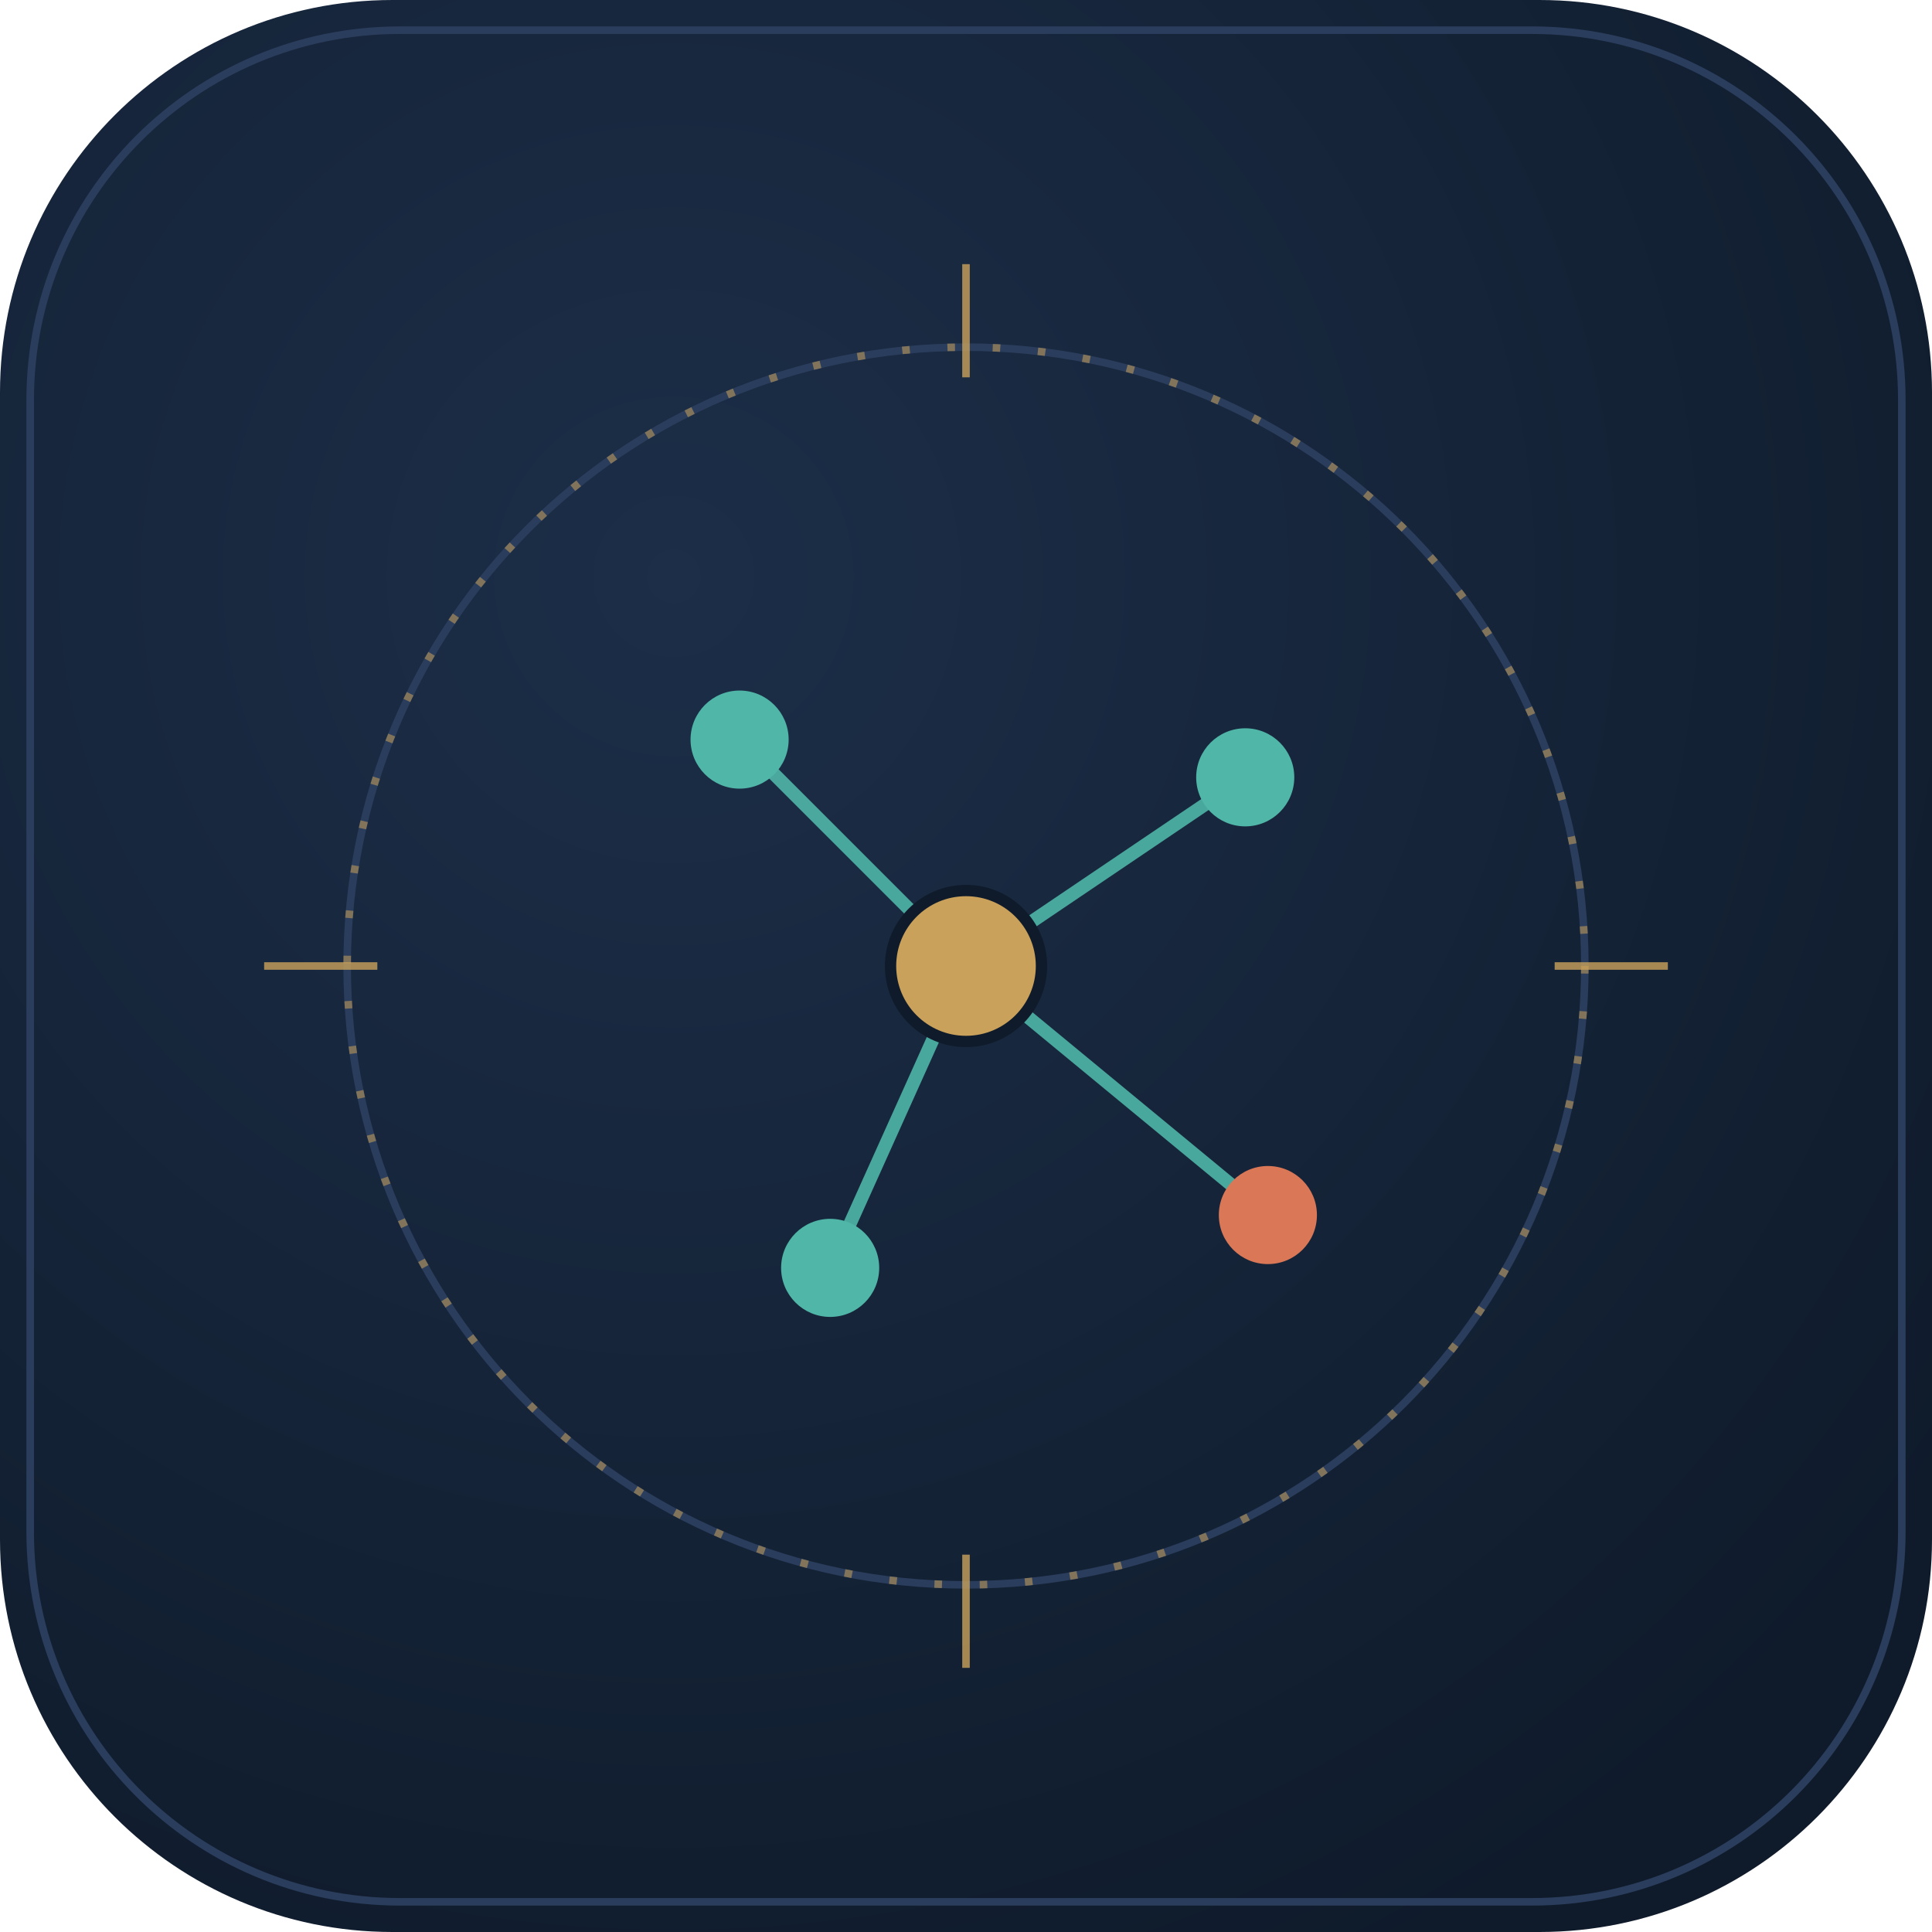
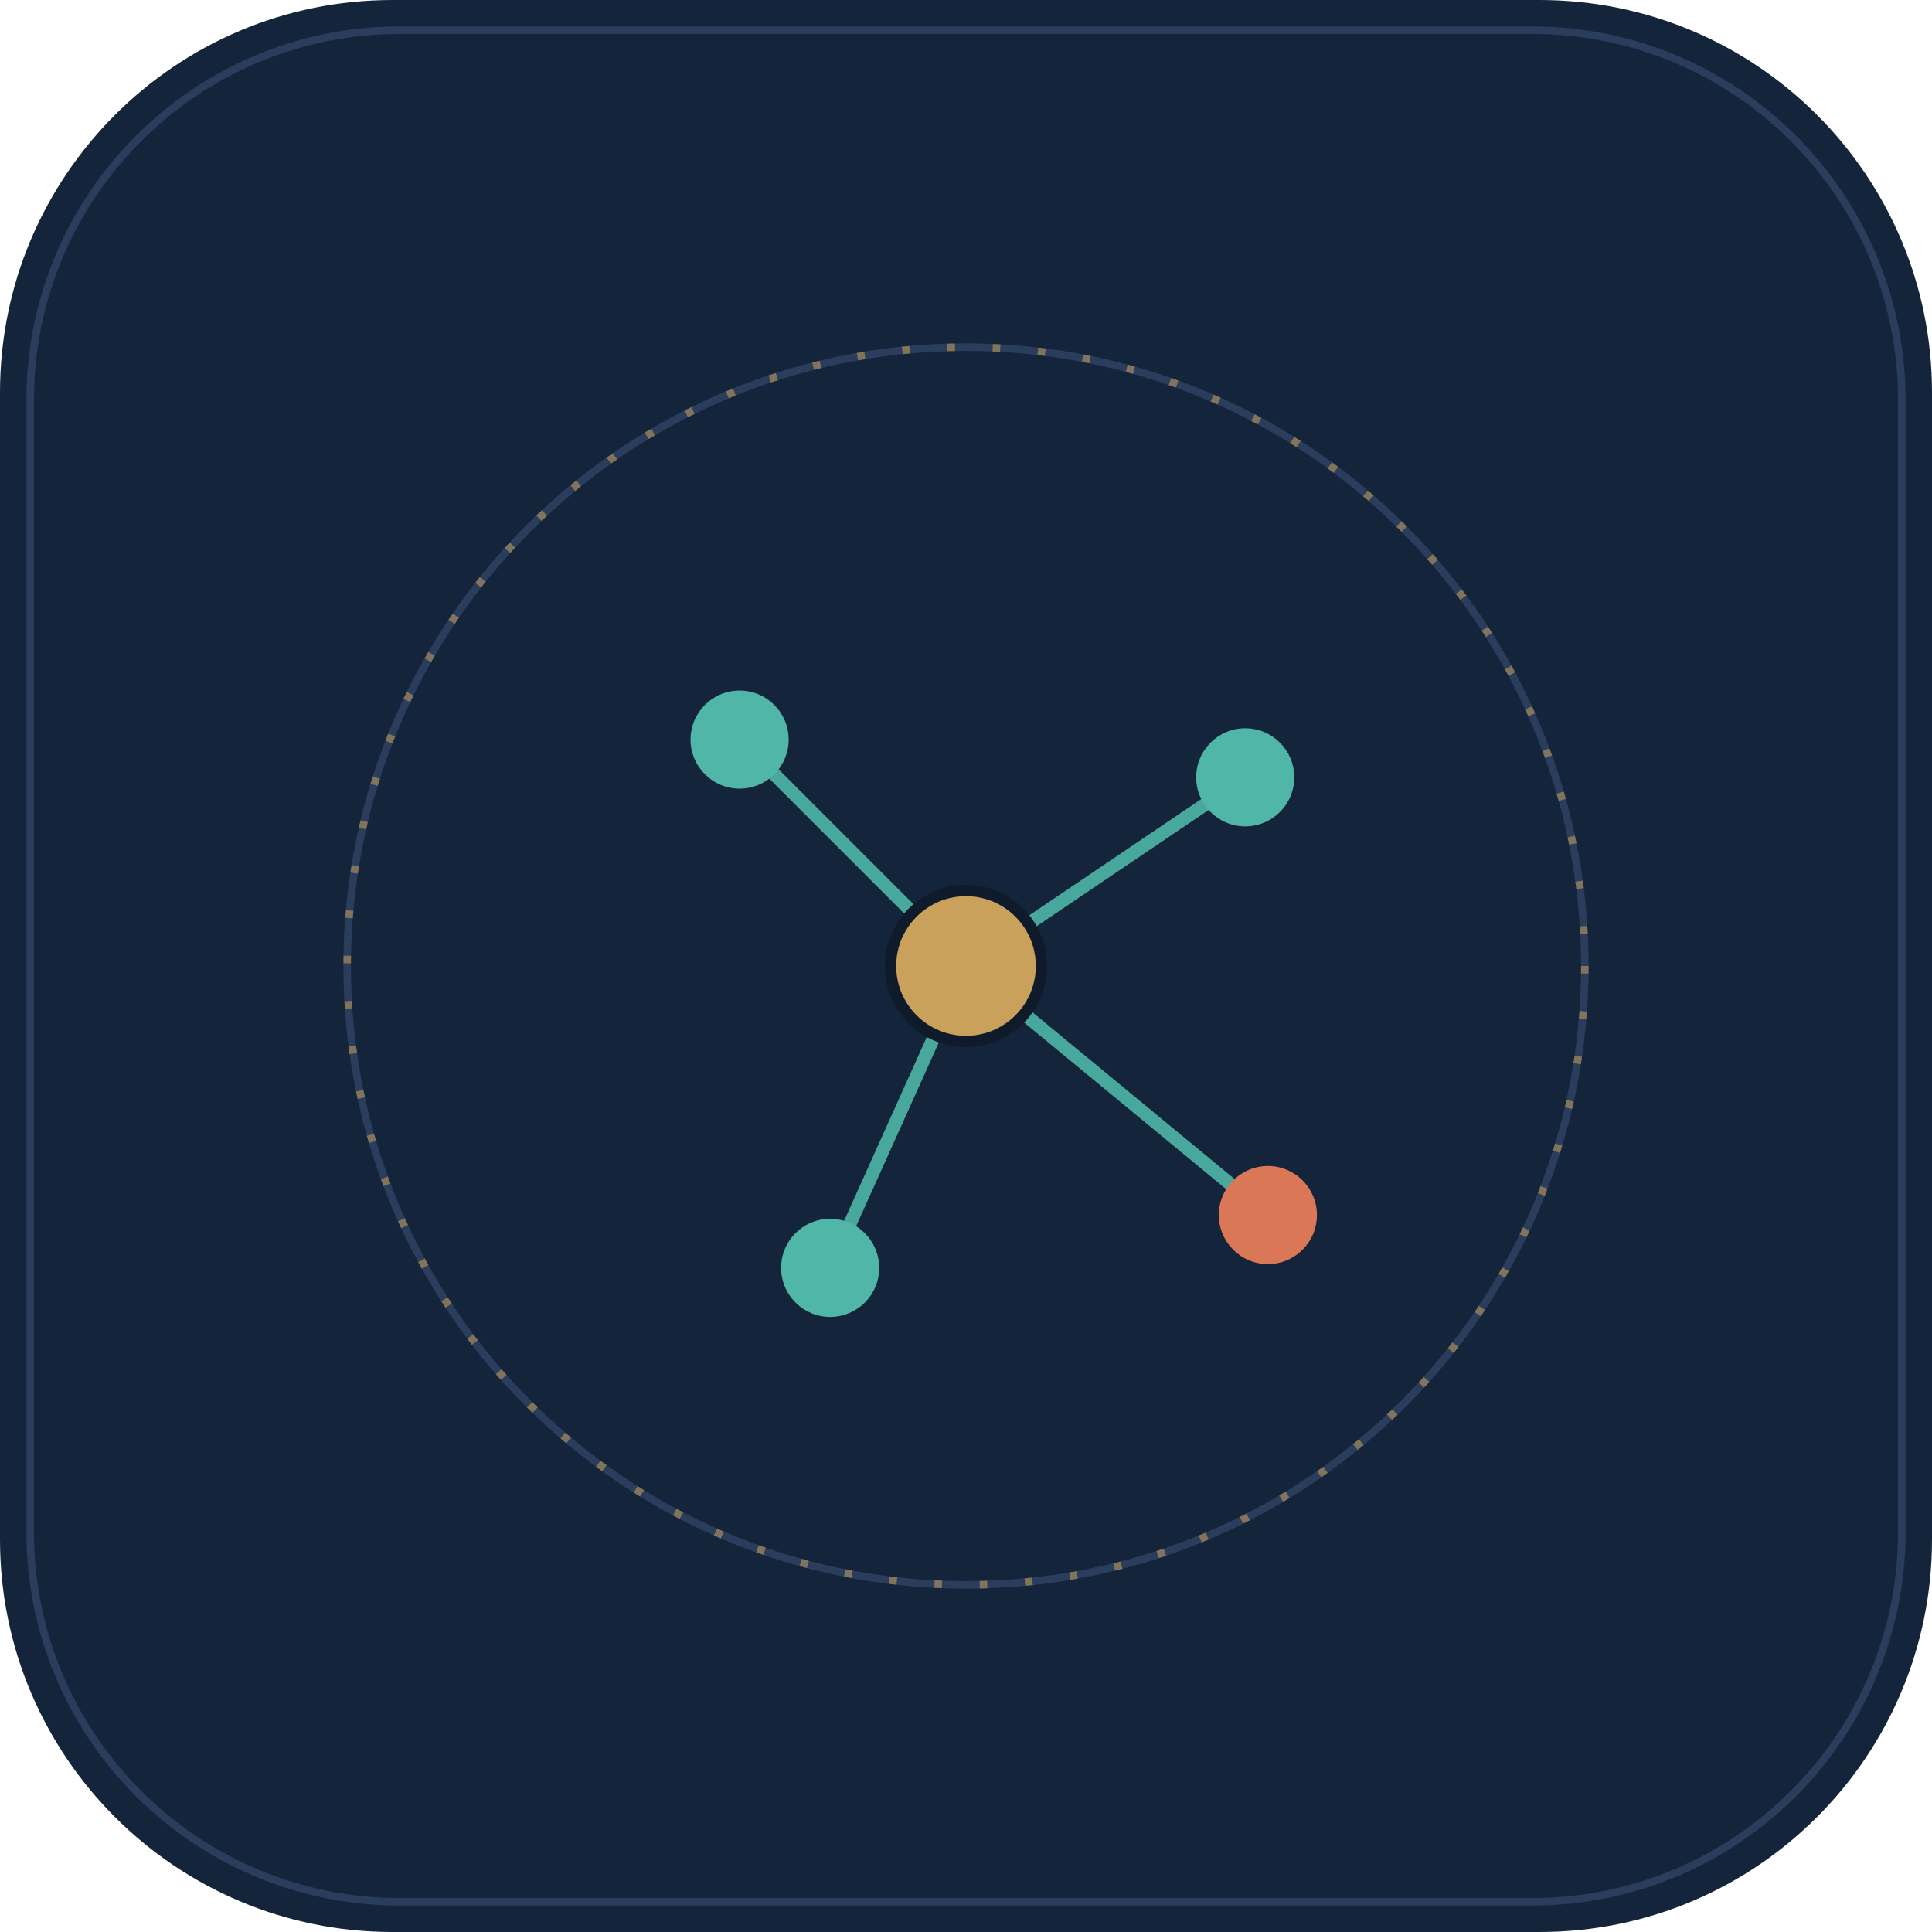
<svg xmlns="http://www.w3.org/2000/svg" width="512" height="512" viewBox="0 0 512 512">
-   <defs>
-     <radialGradient id="bg" cx="35%" cy="30%" r="80%">
-       <stop offset="0%" stop-color="#1C2E48" />
-       <stop offset="100%" stop-color="#0F1B2B" />
-     </radialGradient>
-   </defs>
-   <rect width="512" height="512" rx="104" fill="url(#bg)" />
+   <rect width="512" height="512" rx="104" fill="#14243A" />
  <rect x="8" y="8" width="496" height="496" rx="98" fill="none" stroke="#2A3D5C" stroke-width="2" />
  <circle cx="256" cy="256" r="164" fill="none" stroke="#2A3D5C" stroke-width="2" />
  <circle cx="256" cy="256" r="164" fill="none" stroke="#C9A15A" stroke-width="2" stroke-dasharray="2 10" opacity="0.55" />
-   <g stroke="#C9A15A" stroke-width="2" opacity="0.8">
-     <line x1="256" y1="70" x2="256" y2="100" />
-     <line x1="256" y1="412" x2="256" y2="442" />
-     <line x1="70" y1="256" x2="100" y2="256" />
-     <line x1="412" y1="256" x2="442" y2="256" />
-   </g>
  <g stroke="#4FB6A8" stroke-width="3.5" stroke-linecap="round" opacity="0.9">
    <line x1="196" y1="196" x2="256" y2="256" />
    <line x1="256" y1="256" x2="330" y2="206" />
    <line x1="256" y1="256" x2="220" y2="336" />
    <line x1="256" y1="256" x2="336" y2="322" />
  </g>
  <circle cx="256" cy="256" r="20" fill="#C9A15A" />
  <circle cx="196" cy="196" r="13" fill="#4FB6A8" />
  <circle cx="330" cy="206" r="13" fill="#4FB6A8" />
  <circle cx="220" cy="336" r="13" fill="#4FB6A8" />
  <circle cx="336" cy="322" r="13" fill="#D97757" />
  <circle cx="256" cy="256" r="20" fill="none" stroke="#0F1B2B" stroke-width="3" />
</svg>
